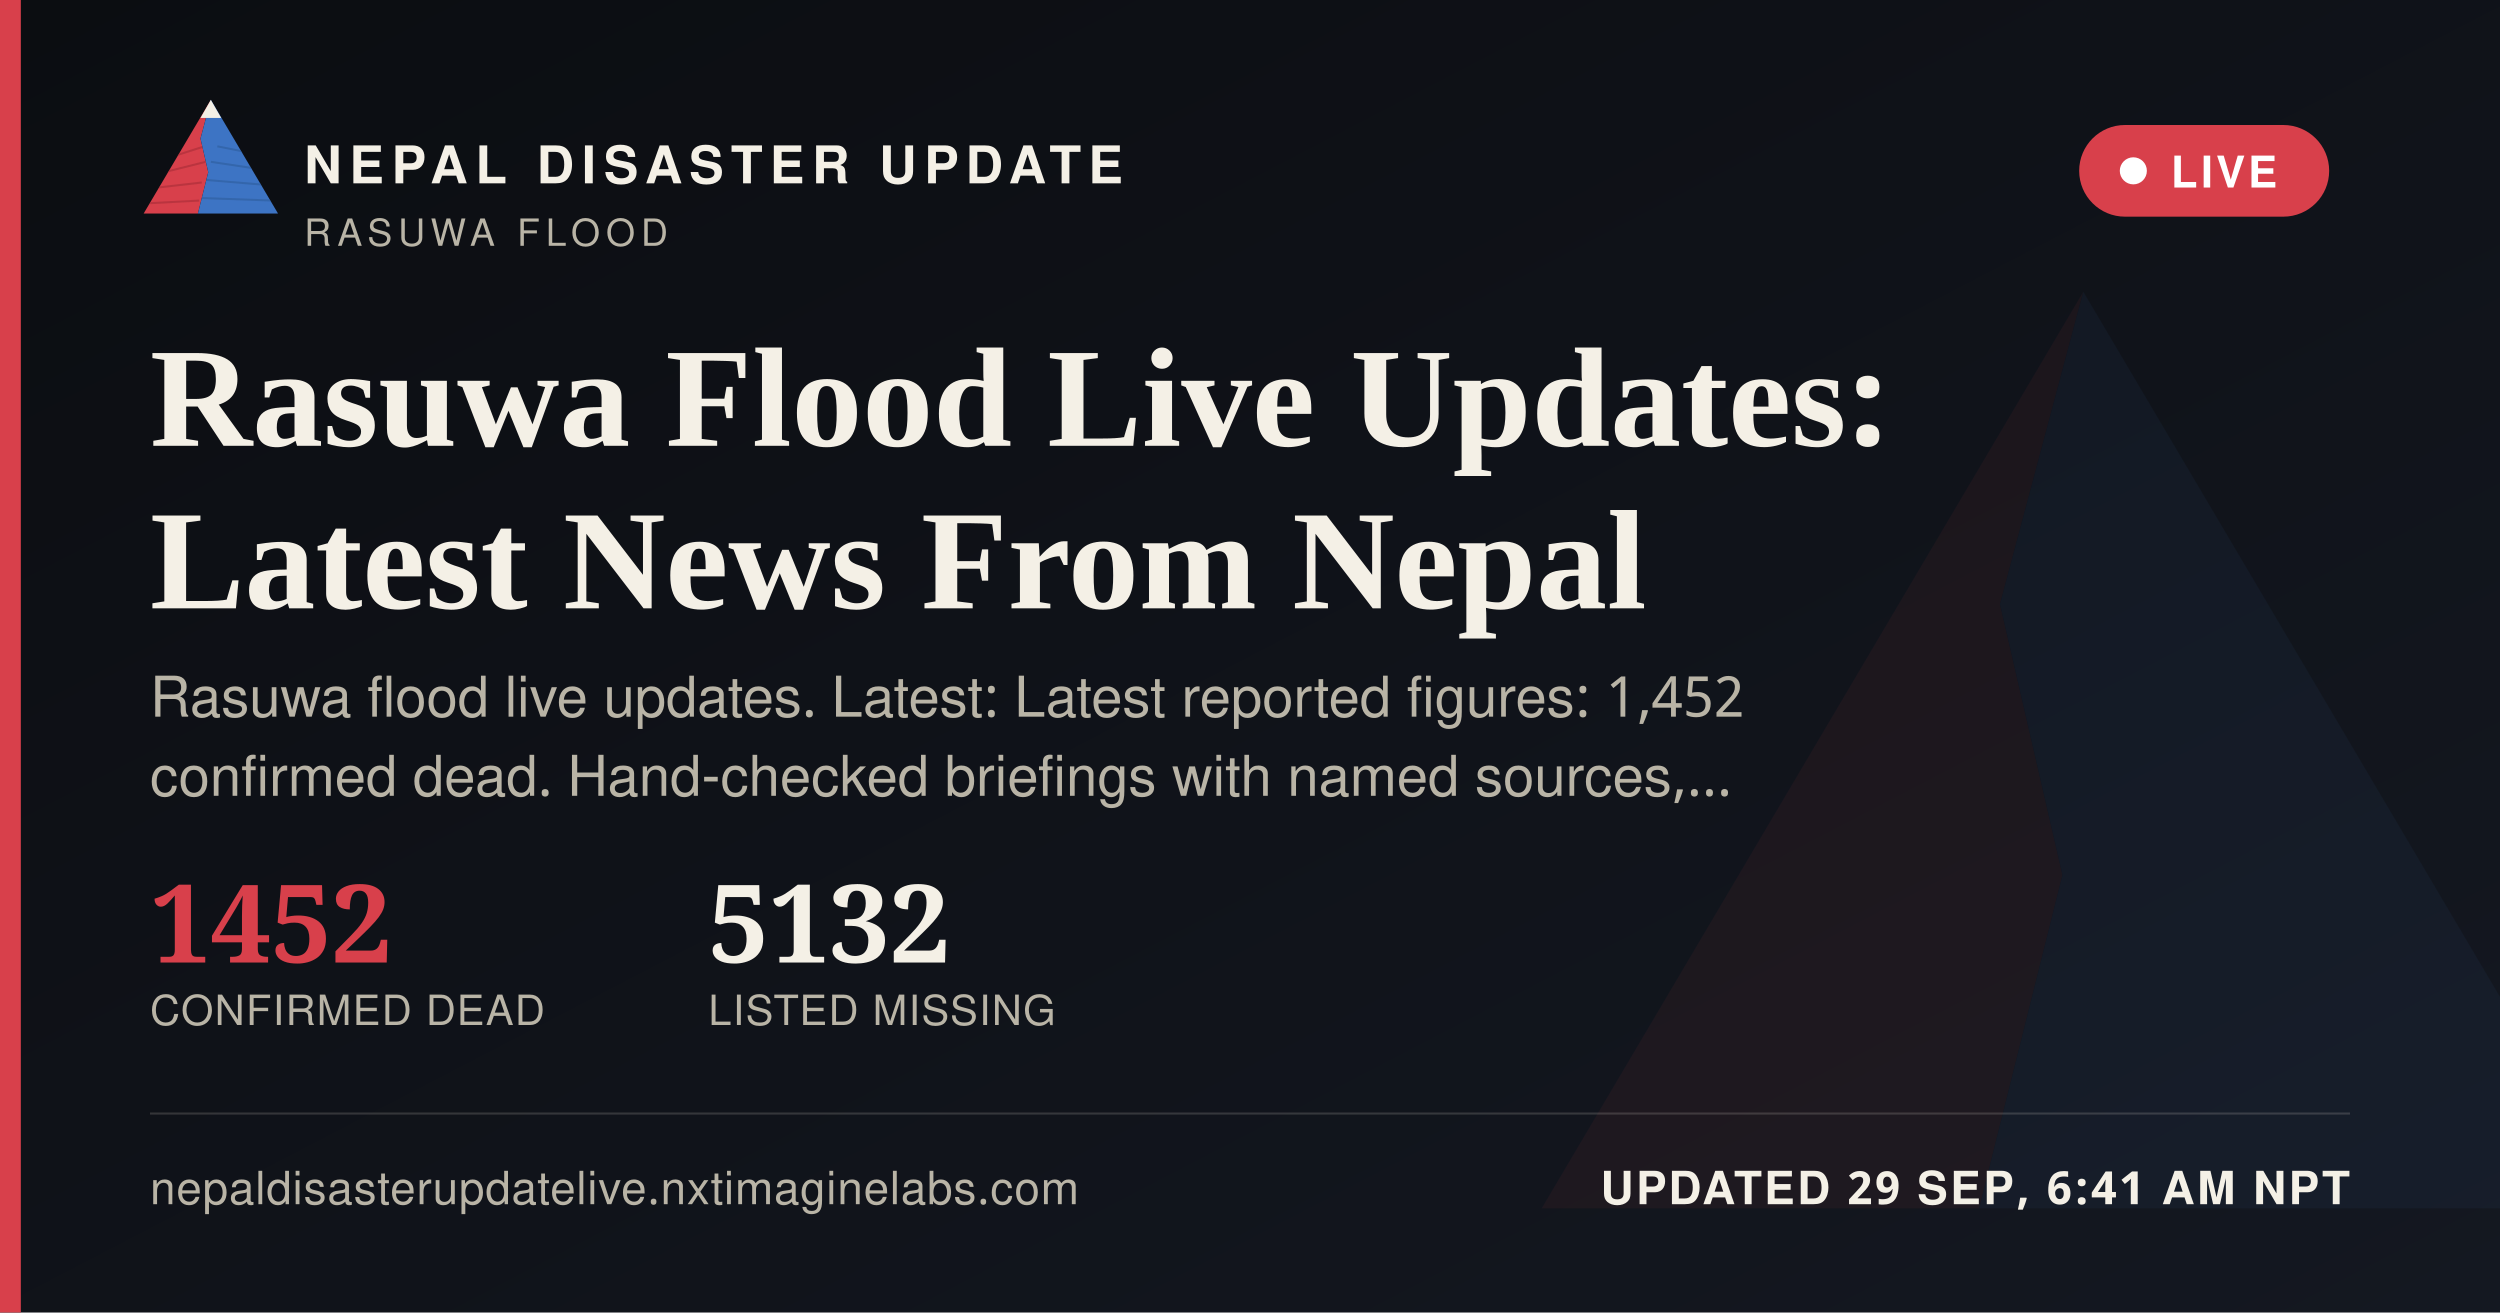
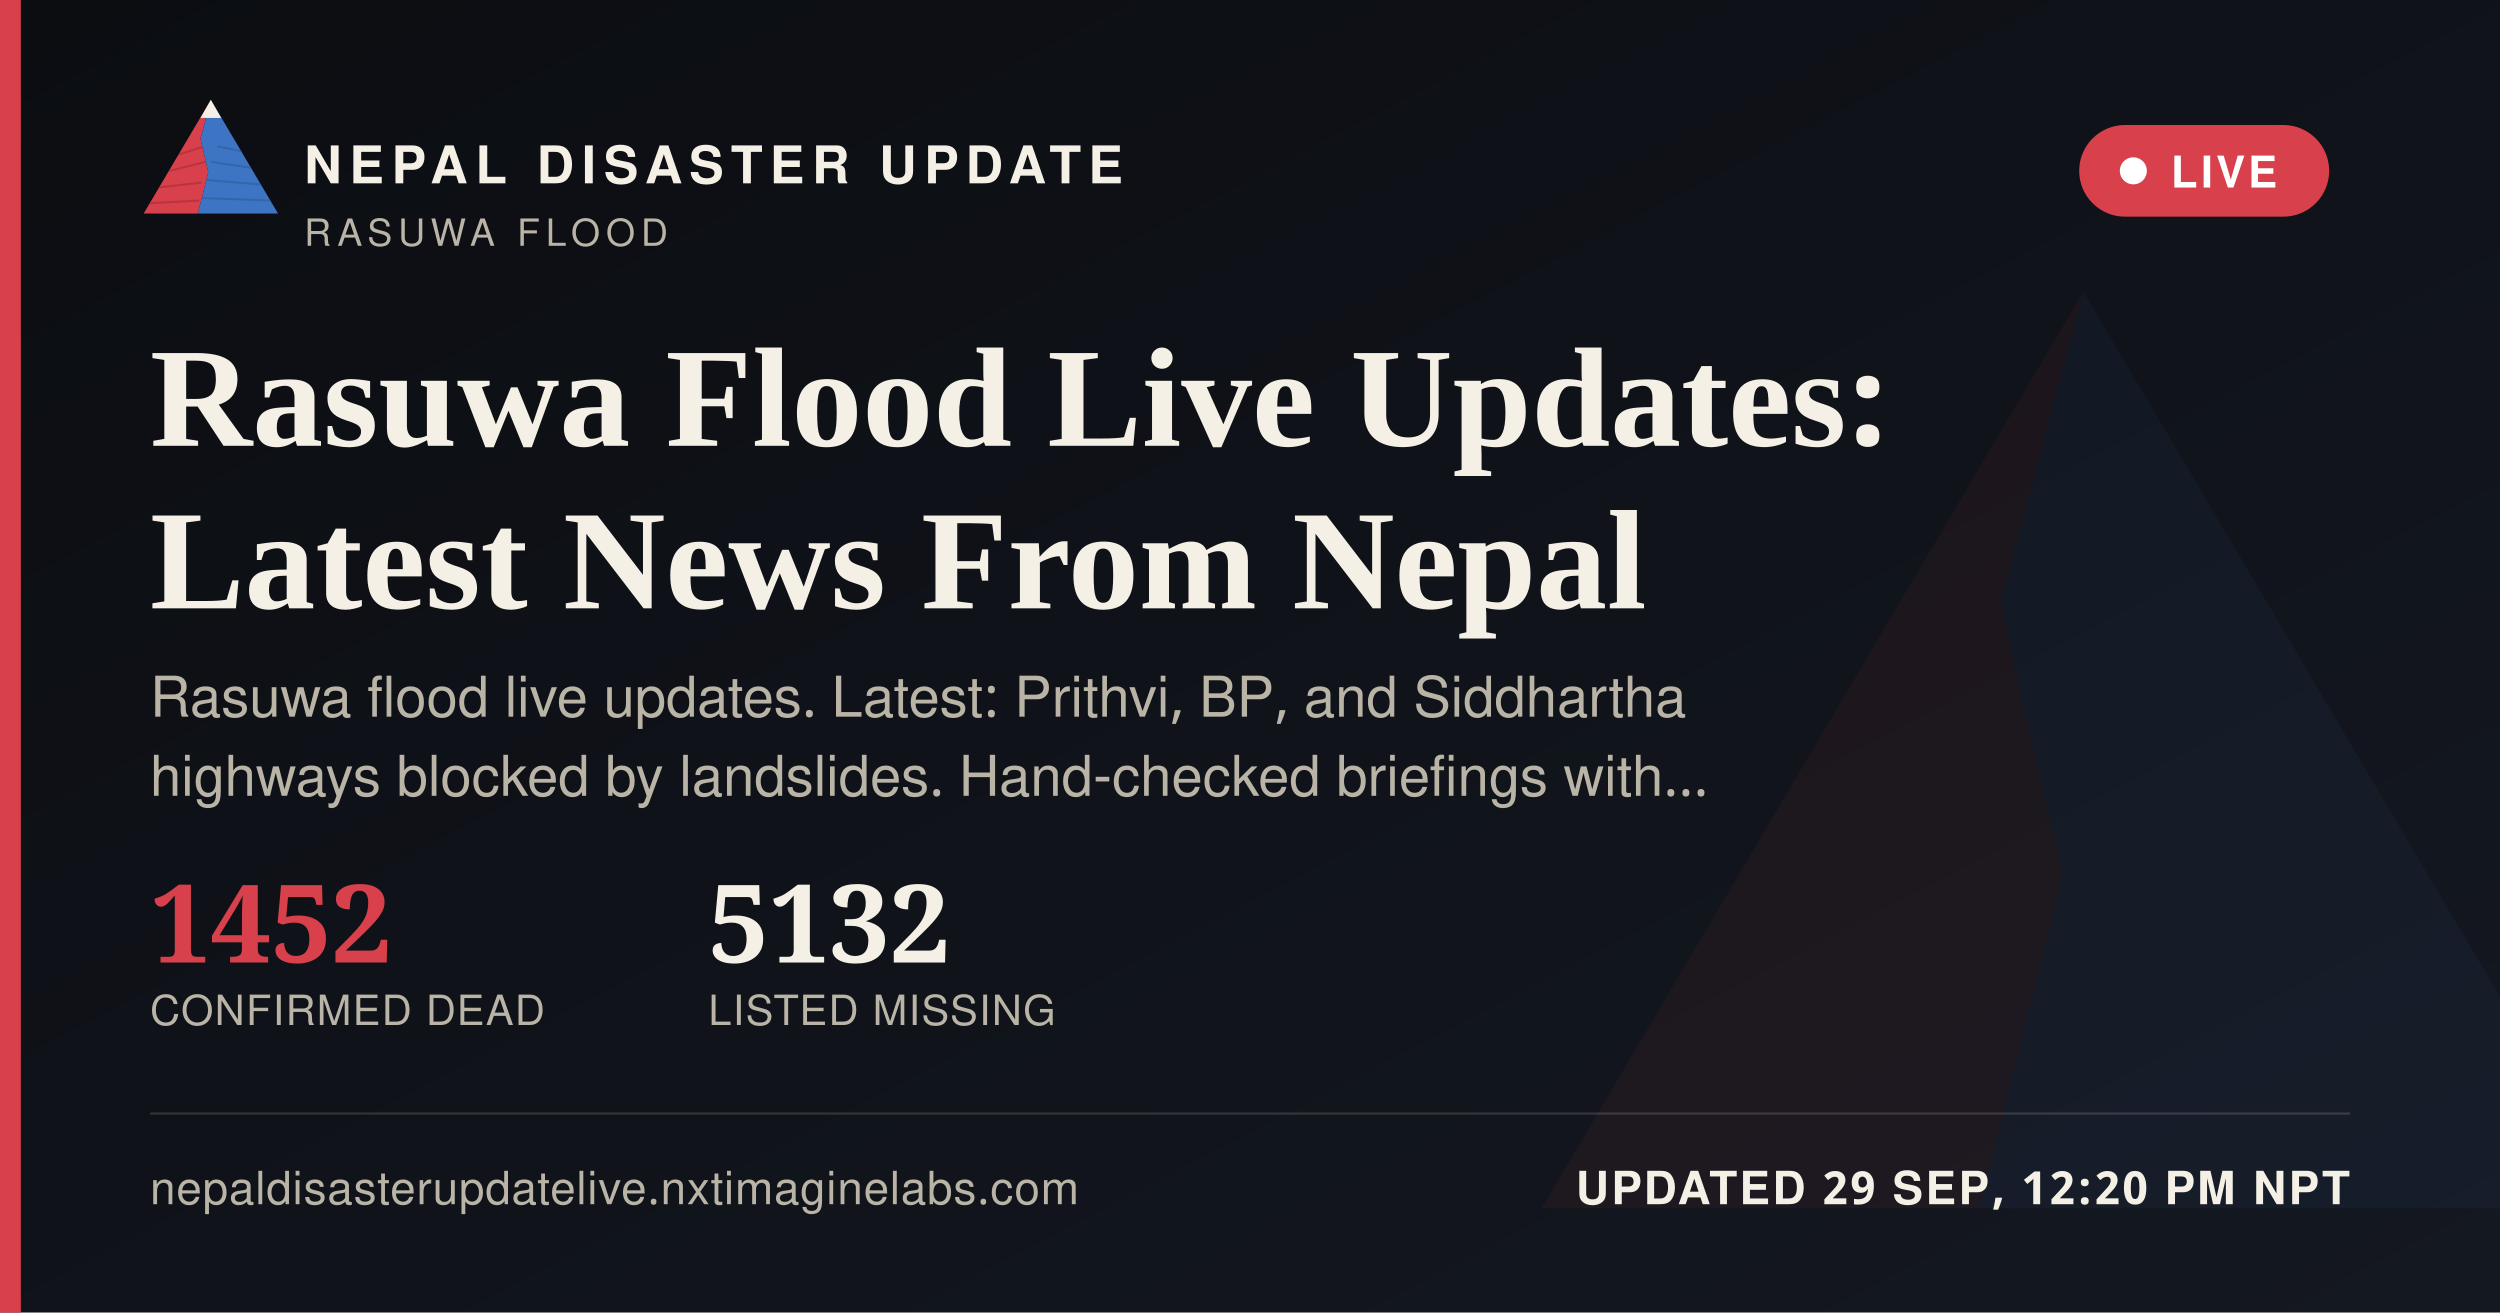
<svg xmlns="http://www.w3.org/2000/svg" width="1200" height="630" viewBox="0 0 1200 630">
  <defs>
    <linearGradient id="ogbg" x1="0" y1="0" x2="1" y2="1">
      <stop offset="0" stop-color="#0B0D11" />
      <stop offset="1" stop-color="#141821" />
    </linearGradient>
  </defs>
  <rect width="1200" height="630" fill="url(#ogbg)" />
  <g transform="translate(700,60) scale(5)" opacity="0.06">
    <polygon points="60,16 52,46 58,72 50,104 8,104" fill="#D8404B" />
    <polygon points="60,16 112,104 50,104 58,72 52,46" fill="#3D74C4" />
  </g>
  <rect x="0" y="0" width="10" height="630" fill="#D8404B" />
  <g transform="translate(64,38) scale(0.62)">
    <g>
      <defs>
        <clipPath id="ogLc">
          <polygon points="60,16 52,46 58,72 50,104 8,104" />
        </clipPath>
        <clipPath id="ogRc">
          <polygon points="60,16 112,104 50,104 58,72 52,46" />
        </clipPath>
      </defs>
      <polygon points="60,16 52,46 58,72 50,104 8,104" fill="#D8404B" />
      <g clip-path="url(#ogLc)" stroke="#A32A34" stroke-width="1.6" fill="none" opacity="0.55">
        <path d="M30,60 L55,52" />
        <path d="M24,72 L56,64" />
        <path d="M18,84 L53,80" />
        <path d="M13,96 L51,94" />
      </g>
      <polygon points="60,16 112,104 50,104 58,72 52,46" fill="#3D74C4" />
      <g clip-path="url(#ogRc)" stroke="#2A5793" stroke-width="1.6" fill="none" opacity="0.5">
        <path d="M65,52 L95,58" />
        <path d="M60,64 L100,70" />
        <path d="M56,78 L104,82" />
        <path d="M52,92 L108,94" />
      </g>
      <polygon points="60,16 52,30 68,30" fill="#F4F0E6" />
    </g>
  </g>
  <text x="146" y="88" font-family="'Public Sans', 'Noto Sans Devanagari', 'Helvetica Neue', Helvetica, Arial, sans-serif" font-size="25" font-weight="800" letter-spacing="3.6" fill="#F4F0E6">NEPAL DISASTER UPDATE</text>
  <text x="146" y="118" font-family="'Public Sans', 'Noto Sans Devanagari', 'Helvetica Neue', Helvetica, Arial, sans-serif" font-size="18" letter-spacing="2.8" fill="#B9B4A6">RASUWA FLOOD</text>
  <g>
    <rect x="998" y="60" width="120" height="44" rx="22" fill="#D8404B" stroke="none" />
    <circle cx="1024" cy="82" r="6.5" fill="#FFFFFF" />
    <text x="1042" y="90" font-family="'Public Sans', 'Noto Sans Devanagari', 'Helvetica Neue', Helvetica, Arial, sans-serif" font-size="21" font-weight="700" letter-spacing="1.6" fill="#FFFFFF">LIVE</text>
  </g>
  <text x="72" y="214" font-family="Newsreader, 'Noto Serif Devanagari', Georgia, 'Times New Roman', serif" font-size="68" font-weight="600" fill="#F4F0E6">Rasuwa Flood Live Updates:</text>
  <text x="72" y="292" font-family="Newsreader, 'Noto Serif Devanagari', Georgia, 'Times New Roman', serif" font-size="68" font-weight="600" fill="#F4F0E6">Latest News From Nepal</text>
-   <text x="72" y="344" font-family="'Public Sans', 'Noto Sans Devanagari', 'Helvetica Neue', Helvetica, Arial, sans-serif" font-size="27" fill="#B9B4A6">Rasuwa flood live updates. Latest: Latest reported figures: 1,452</text>
-   <text x="72" y="382" font-family="'Public Sans', 'Noto Sans Devanagari', 'Helvetica Neue', Helvetica, Arial, sans-serif" font-size="27" fill="#B9B4A6">confirmed dead. Hand-checked briefings with named sources,…</text>
+   <text x="72" y="344" font-family="'Public Sans', 'Noto Sans Devanagari', 'Helvetica Neue', Helvetica, Arial, sans-serif" font-size="27" fill="#B9B4A6">Rasuwa flood live updates. Latest: Prithvi, BP, and Siddhartha</text>
+   <text x="72" y="382" font-family="'Public Sans', 'Noto Sans Devanagari', 'Helvetica Neue', Helvetica, Arial, sans-serif" font-size="27" fill="#B9B4A6">highways blocked by landslides. Hand-checked briefings with…</text>
  <g transform="translate(72,462)">
    <text x="0" y="0" font-family="Newsreader, 'Noto Serif Devanagari', Georgia, 'Times New Roman', serif" font-size="52" font-weight="600" fill="#D8404B">1452</text>
    <text x="0" y="30" font-family="'Public Sans', 'Noto Sans Devanagari', 'Helvetica Neue', Helvetica, Arial, sans-serif" font-size="20" letter-spacing="0.6" fill="#B9B4A6">CONFIRMED DEAD</text>
    <text x="268" y="0" font-family="Newsreader, 'Noto Serif Devanagari', Georgia, 'Times New Roman', serif" font-size="52" font-weight="600" fill="#F4F0E6">5132</text>
    <text x="268" y="30" font-family="'Public Sans', 'Noto Sans Devanagari', 'Helvetica Neue', Helvetica, Arial, sans-serif" font-size="20" letter-spacing="0.6" fill="#B9B4A6">LISTED MISSING</text>
  </g>
  <rect x="72" y="534" width="1056" height="1" fill="rgba(244,240,230,0.16)" />
  <text x="72" y="578" font-family="'Public Sans', 'Noto Sans Devanagari', 'Helvetica Neue', Helvetica, Arial, sans-serif" font-size="22" fill="#B9B4A6" letter-spacing="0.4">nepaldisasterupdatelive.nxtimaginelabs.com</text>
-   <text x="1128" y="578" text-anchor="end" font-family="'Public Sans', 'Noto Sans Devanagari', 'Helvetica Neue', Helvetica, Arial, sans-serif" font-size="22" font-weight="700" letter-spacing="1.2" fill="#F4F0E6">UPDATED 29 SEP, 6:41 AM NPT</text>
+   <text x="1128" y="578" text-anchor="end" font-family="'Public Sans', 'Noto Sans Devanagari', 'Helvetica Neue', Helvetica, Arial, sans-serif" font-size="22" font-weight="700" letter-spacing="1.2" fill="#F4F0E6">UPDATED 29 SEP, 12:20 PM NPT</text>
</svg>
